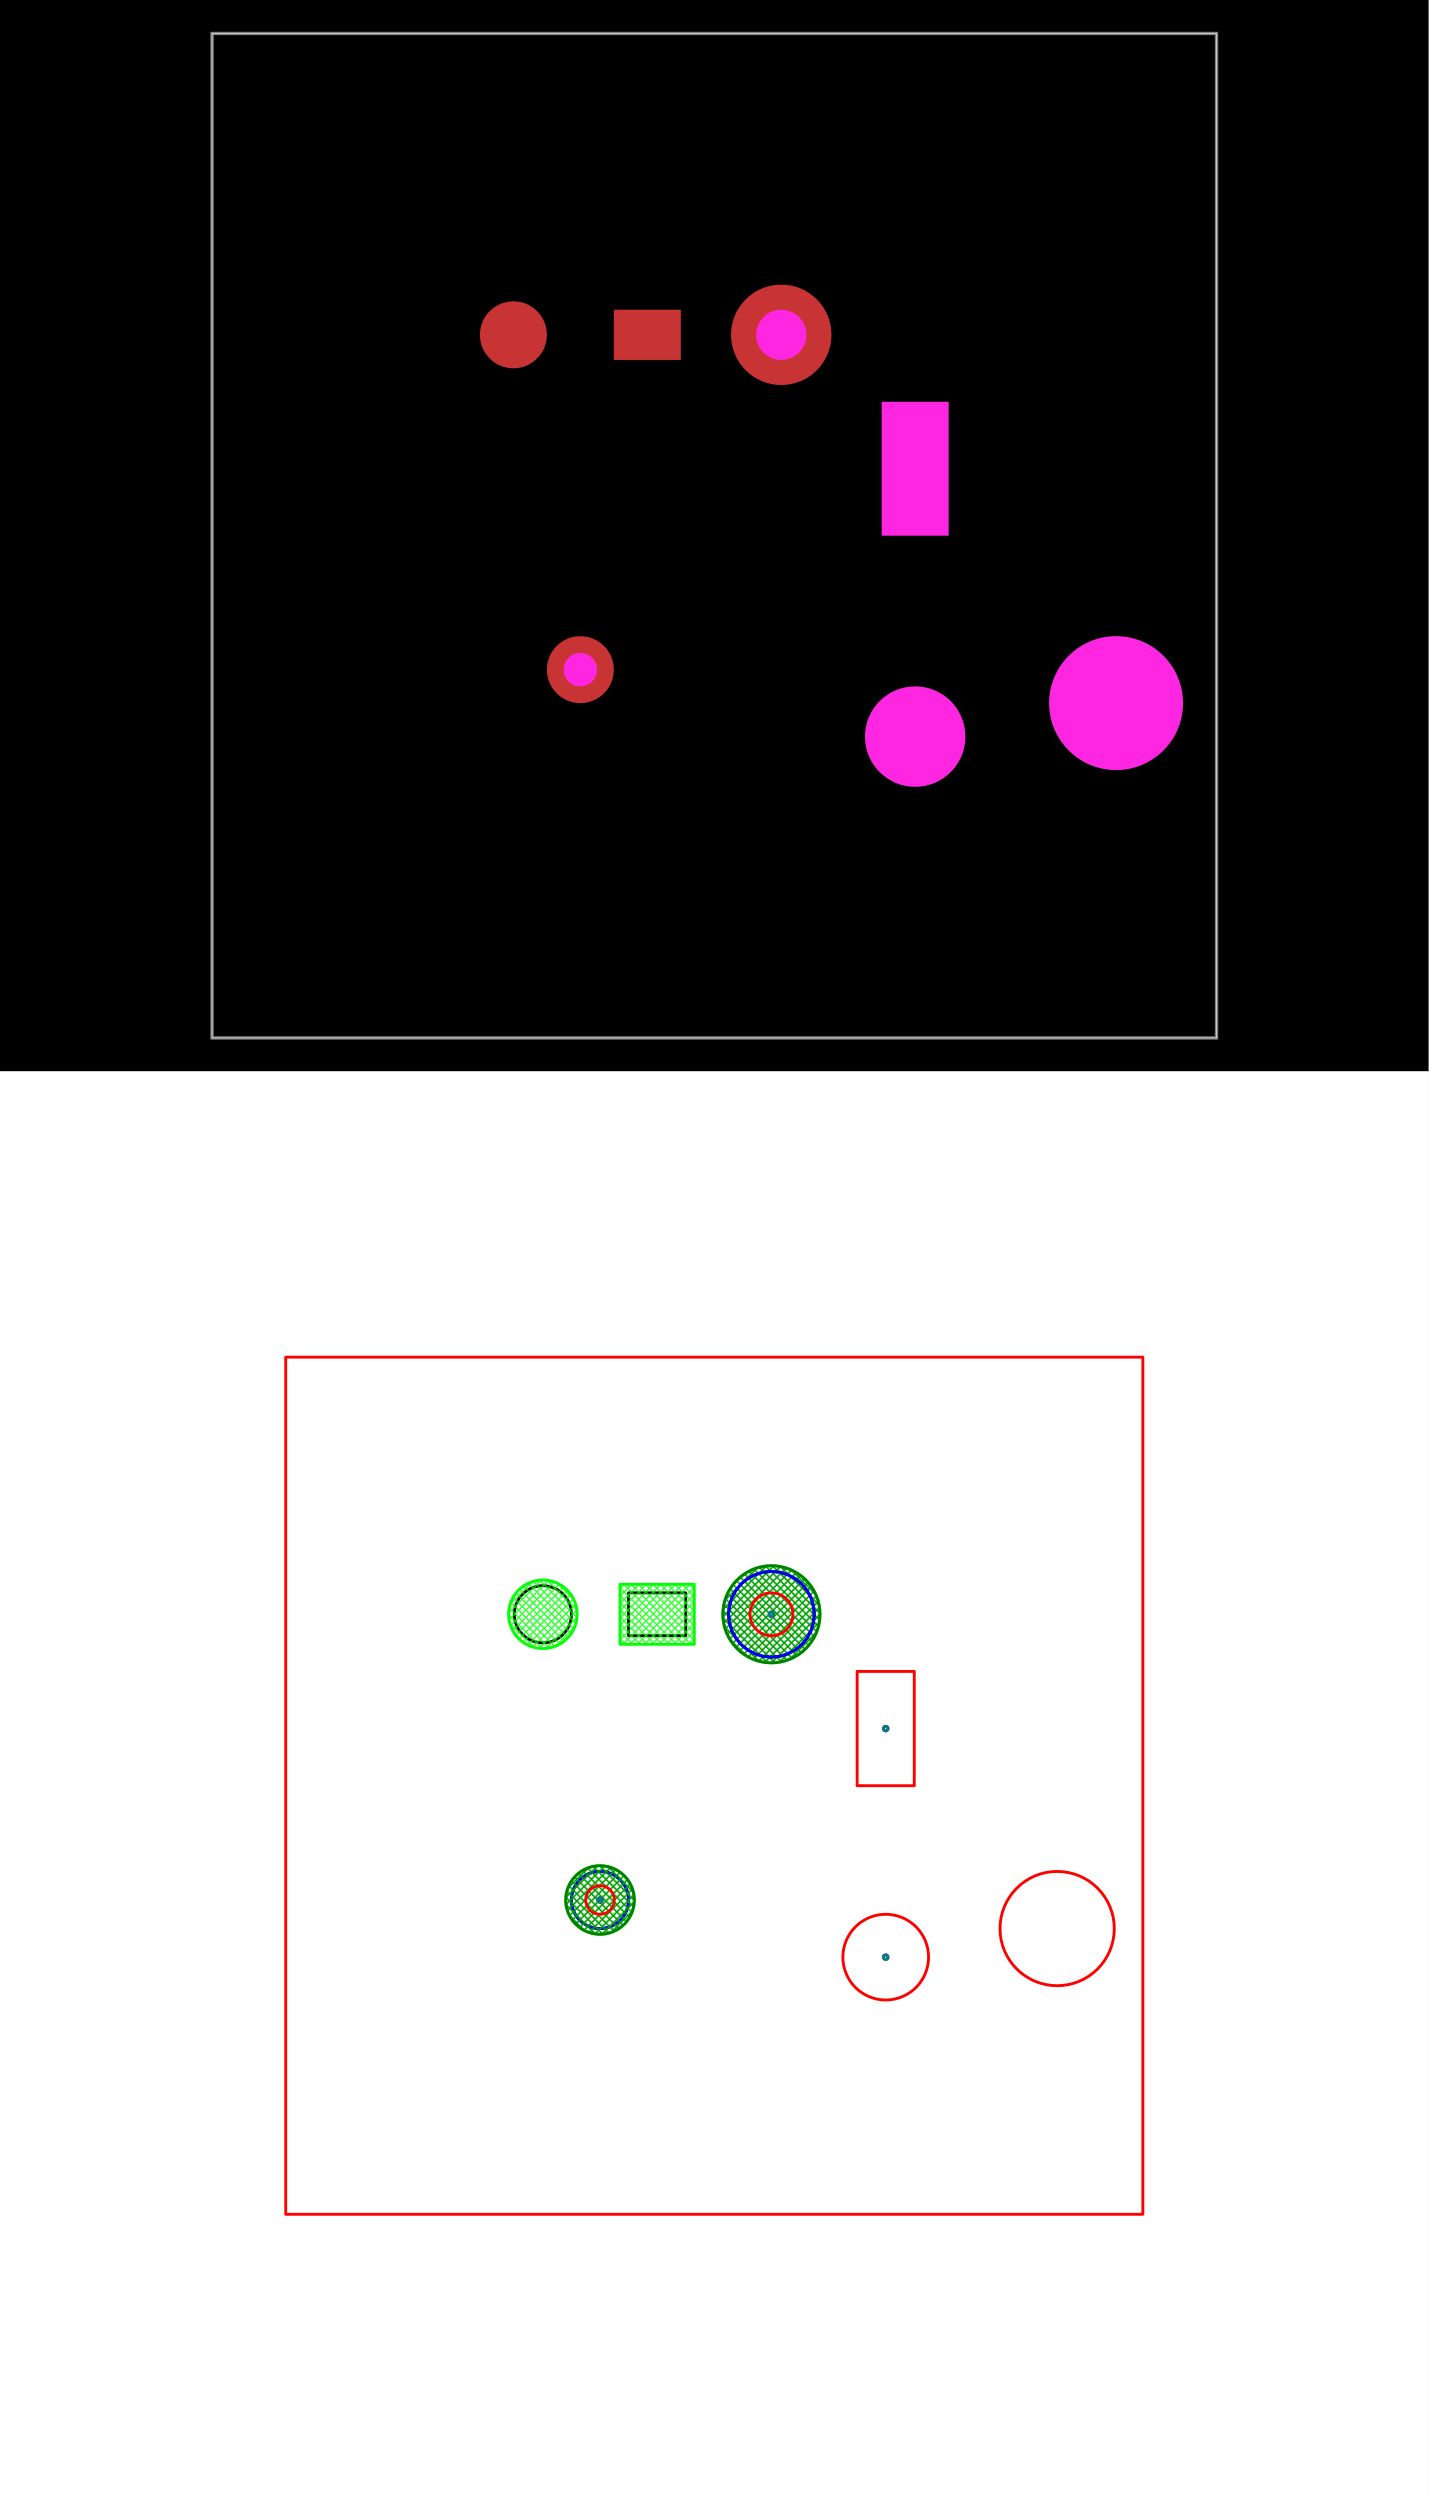
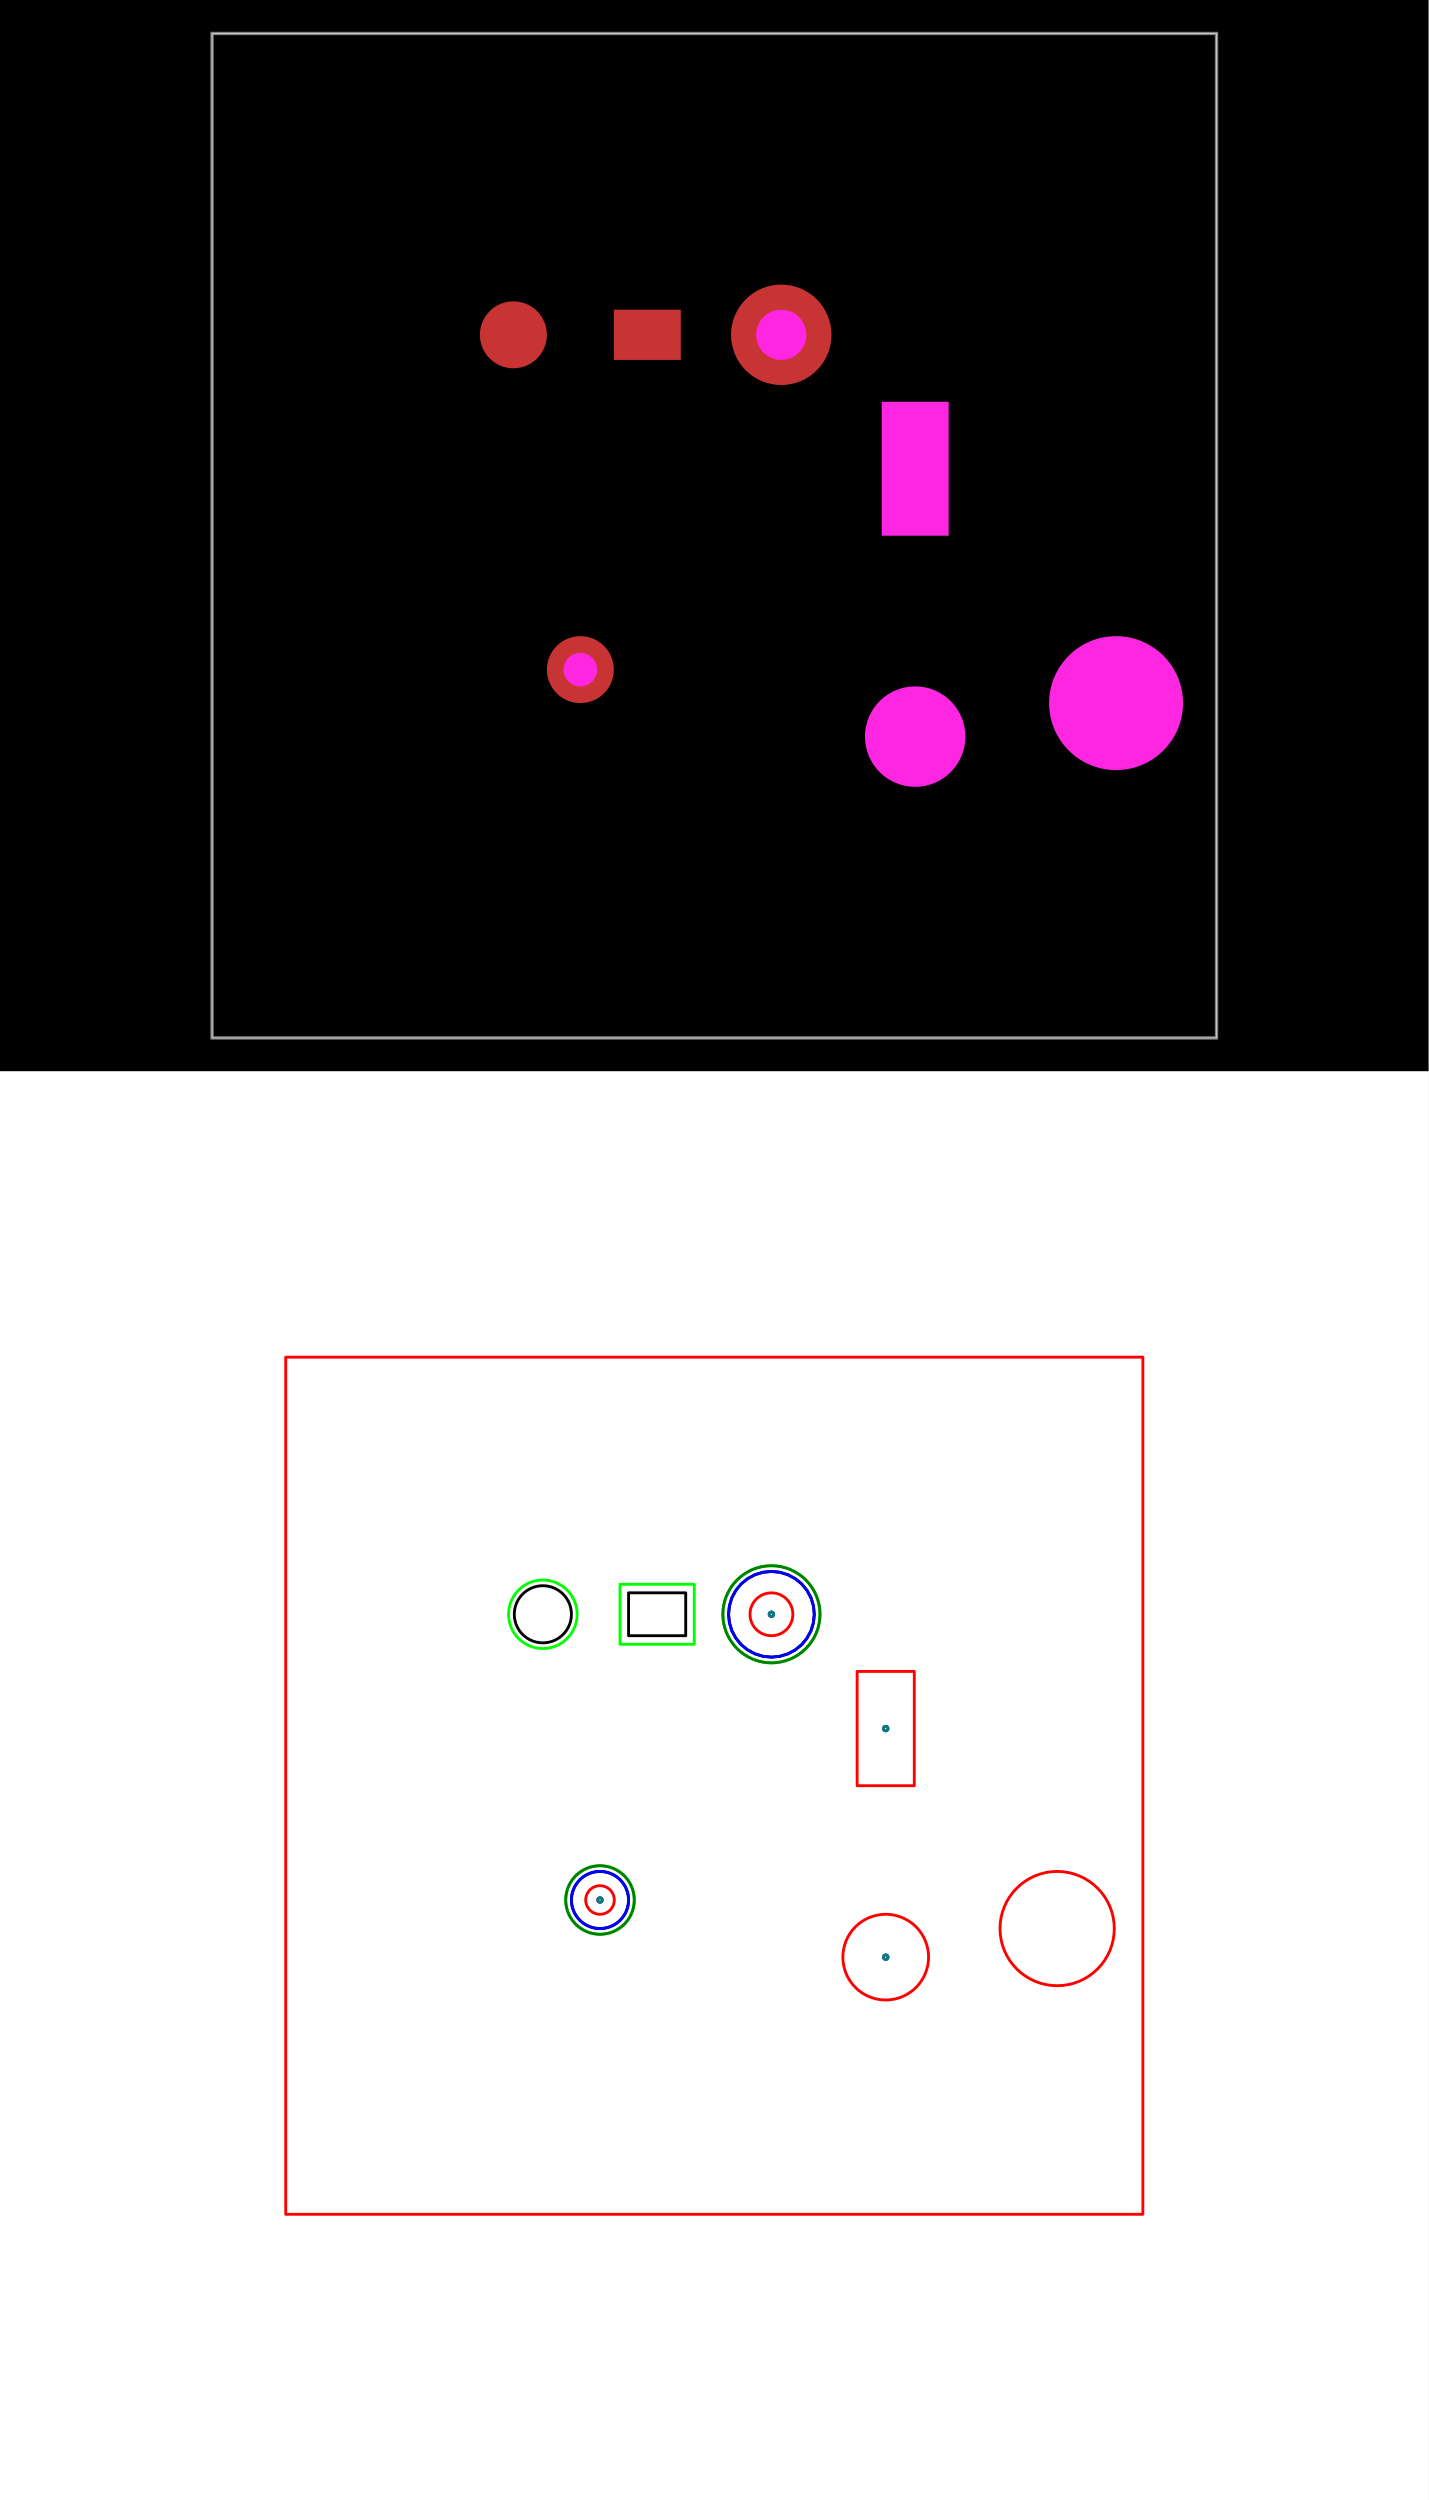
<svg xmlns="http://www.w3.org/2000/svg" width="800" height="1400" viewBox="0 0 800 1400">
  <g transform="translate(0, 0)">
    <style />
    <rect class="boundary" x="0" y="0" fill="#000" width="800" height="600" data-type="pcb_background" data-pcb-layer="global" />
    <rect class="pcb-boundary" fill="none" stroke="#fff" stroke-width="0.3" x="118.75" y="18.75" width="562.5" height="562.5" data-type="pcb_boundary" data-pcb-layer="global" />
    <path class="pcb-board" d="M 118.75 581.25 L 681.25 581.25 L 681.25 18.75 L 118.75 18.75 Z" fill="none" stroke="rgba(255, 255, 255, 0.5)" stroke-width="1.875" data-type="pcb_board" data-pcb-layer="board" />
    <circle class="pcb-pad" fill="rgb(200, 52, 52)" cx="287.5" cy="187.5" r="18.75" data-type="pcb_smtpad" data-pcb-layer="top" />
    <rect class="pcb-pad" fill="rgb(200, 52, 52)" x="343.75" y="173.438" width="37.5" height="28.125" data-type="pcb_smtpad" data-pcb-layer="top" />
    <g data-type="pcb_plated_hole" data-pcb-layer="through">
      <circle class="pcb-hole-outer" fill="rgb(200, 52, 52)" cx="437.5" cy="187.5" r="28.125" data-type="pcb_plated_hole" data-pcb-layer="top" />
      <circle class="pcb-hole-inner" fill="#FF26E2" cx="437.5" cy="187.5" r="14.062" data-type="pcb_plated_hole_drill" data-pcb-layer="drill" />
    </g>
    <g data-type="pcb_via" data-pcb-layer="through">
      <circle class="pcb-hole-outer" fill="rgb(200, 52, 52)" cx="325" cy="375" r="18.75" data-type="pcb_via" data-pcb-layer="top" />
      <circle class="pcb-hole-inner" fill="#FF26E2" cx="325" cy="375" r="9.375" data-type="pcb_via" data-pcb-layer="drill" />
    </g>
    <circle class="pcb-cutout pcb-cutout-circle" cx="625" cy="393.75" r="37.5" fill="#FF26E2" data-type="pcb_cutout" data-pcb-layer="drill" />
    <rect class="pcb-hole" x="493.75" y="225" width="37.5" height="75" fill="#FF26E2" data-type="pcb_hole" data-pcb-layer="drill" />
    <circle class="pcb-hole" cx="512.5" cy="412.5" r="28.125" fill="#FF26E2" data-type="pcb_hole" data-pcb-layer="drill" />
  </g>
  <g transform="translate(0, 600) scale(16, 16) translate(17.9, 25)">
-     <defs>
-       <pattern id="hatch-0.1800-45-true-_2300FF00-0.1000-0.80__stack1" patternUnits="userSpaceOnUse" width="0.18" height="0.18" patternTransform="rotate(45)">
-         <path d="M -0.18 0 L 0.18 0 M 0 -0.18 L 0 0.18" stroke="#00FF00" stroke-width="0.1" stroke-opacity="0.8" />
-       </pattern>
-       <pattern id="hatch-0.1800-45-true-_23008000-0.1000-0.80__stack1" patternUnits="userSpaceOnUse" width="0.18" height="0.18" patternTransform="rotate(45)">
-         <path d="M -0.18 0 L 0.18 0 M 0 -0.18 L 0 0.18" stroke="#008000" stroke-width="0.1" stroke-opacity="0.8" />
-       </pattern>
-     </defs>
    <rect x="-17.9" y="-25" width="50" height="50" fill="white" />
    <g transform="matrix(1 0 0 -1 0 0)">
      <g transform="matrix(1,0,0,1,0,0)">
        <path d="M 2.1 6 L 2.095 6.098 L 2.081 6.195 L 2.057 6.29 L 2.024 6.383 L 1.982 6.471 L 1.931 6.556 L 1.873 6.634 L 1.807 6.707 L 1.734 6.773 L 1.656 6.831 L 1.571 6.882 L 1.483 6.924 L 1.39 6.957 L 1.295 6.981 L 1.198 6.995 L 1.1 7 L 1.002 6.995 L 0.905 6.981 L 0.81 6.957 L 0.717 6.924 L 0.629 6.882 L 0.544 6.831 L 0.466 6.773 L 0.393 6.707 L 0.327 6.634 L 0.269 6.556 L 0.218 6.471 L 0.176 6.383 L 0.143 6.29 L 0.119 6.195 L 0.105 6.098 L 0.1 6 L 0.105 5.902 L 0.119 5.805 L 0.143 5.71 L 0.176 5.617 L 0.218 5.529 L 0.269 5.444 L 0.327 5.366 L 0.393 5.293 L 0.466 5.227 L 0.544 5.169 L 0.629 5.118 L 0.717 5.076 L 0.81 5.043 L 0.905 5.019 L 1.002 5.005 L 1.1 5 L 1.198 5.005 L 1.295 5.019 L 1.39 5.043 L 1.483 5.076 L 1.571 5.118 L 1.656 5.169 L 1.734 5.227 L 1.807 5.293 L 1.873 5.366 L 1.931 5.444 L 1.982 5.529 L 2.024 5.617 L 2.057 5.71 L 2.081 5.805 L 2.095 5.902 L 2.1 6 L 2.1 6 Z" fill="none" stroke="#000000" stroke-width="0.1" stroke-linecap="round" stroke-linejoin="round" />
      </g>
      <g transform="matrix(1,0,0,1,0,0)">
-         <path d="M 2.3 6 L 2.294 6.118 L 2.277 6.234 L 2.248 6.348 L 2.209 6.459 L 2.158 6.566 L 2.098 6.667 L 2.028 6.761 L 1.949 6.849 L 1.861 6.928 L 1.767 6.998 L 1.666 7.058 L 1.559 7.109 L 1.448 7.148 L 1.334 7.177 L 1.218 7.194 L 1.1 7.2 L 0.982 7.194 L 0.866 7.177 L 0.752 7.148 L 0.641 7.109 L 0.534 7.058 L 0.433 6.998 L 0.339 6.928 L 0.251 6.849 L 0.172 6.761 L 0.102 6.667 L 0.042 6.566 L -0.009 6.459 L -0.048 6.348 L -0.077 6.234 L -0.094 6.118 L -0.1 6 L -0.094 5.882 L -0.077 5.766 L -0.048 5.652 L -0.009 5.541 L 0.042 5.434 L 0.102 5.333 L 0.172 5.239 L 0.251 5.151 L 0.339 5.072 L 0.433 5.002 L 0.534 4.942 L 0.641 4.891 L 0.752 4.852 L 0.866 4.823 L 0.982 4.806 L 1.1 4.8 L 1.218 4.806 L 1.334 4.823 L 1.448 4.852 L 1.559 4.891 L 1.666 4.942 L 1.767 5.002 L 1.861 5.072 L 1.949 5.151 L 2.028 5.239 L 2.098 5.333 L 2.158 5.434 L 2.209 5.541 L 2.248 5.652 L 2.277 5.766 L 2.294 5.882 L 2.3 6 L 2.3 6 Z" fill="url(#hatch-0.1800-45-true-_2300FF00-0.1000-0.80__stack1)" fill-rule="nonzero" stroke="none" />
        <path d="M 2.3 6 L 2.294 6.118 L 2.277 6.234 L 2.248 6.348 L 2.209 6.459 L 2.158 6.566 L 2.098 6.667 L 2.028 6.761 L 1.949 6.849 L 1.861 6.928 L 1.767 6.998 L 1.666 7.058 L 1.559 7.109 L 1.448 7.148 L 1.334 7.177 L 1.218 7.194 L 1.1 7.2 L 0.982 7.194 L 0.866 7.177 L 0.752 7.148 L 0.641 7.109 L 0.534 7.058 L 0.433 6.998 L 0.339 6.928 L 0.251 6.849 L 0.172 6.761 L 0.102 6.667 L 0.042 6.566 L -0.009 6.459 L -0.048 6.348 L -0.077 6.234 L -0.094 6.118 L -0.1 6 L -0.094 5.882 L -0.077 5.766 L -0.048 5.652 L -0.009 5.541 L 0.042 5.434 L 0.102 5.333 L 0.172 5.239 L 0.251 5.151 L 0.339 5.072 L 0.433 5.002 L 0.534 4.942 L 0.641 4.891 L 0.752 4.852 L 0.866 4.823 L 0.982 4.806 L 1.1 4.8 L 1.218 4.806 L 1.334 4.823 L 1.448 4.852 L 1.559 4.891 L 1.666 4.942 L 1.767 5.002 L 1.861 5.072 L 1.949 5.151 L 2.028 5.239 L 2.098 5.333 L 2.158 5.434 L 2.209 5.541 L 2.248 5.652 L 2.277 5.766 L 2.294 5.882 L 2.3 6 L 2.3 6 Z" fill="none" stroke="#00FF00" stroke-width="0.1" stroke-linecap="round" stroke-linejoin="round" />
      </g>
      <g transform="matrix(1,0,0,1,0,0)">
        <path d="M 4.1 5.25 L 6.1 5.25 L 6.1 6.75 L 4.1 6.75 L 4.1 5.25 L 4.1 5.25 Z" fill="none" stroke="#000000" stroke-width="0.1" stroke-linecap="round" stroke-linejoin="round" />
      </g>
      <g transform="matrix(1,0,0,1,0,0)">
-         <path d="M 3.8 4.95 L 6.4 4.95 L 6.4 7.05 L 3.8 7.05 L 3.8 4.95 L 3.8 4.95 Z" fill="url(#hatch-0.1800-45-true-_2300FF00-0.1000-0.80__stack1)" fill-rule="nonzero" stroke="none" />
        <path d="M 3.8 4.95 L 6.4 4.95 L 6.4 7.05 L 3.8 7.05 L 3.8 4.95 L 3.8 4.95 Z" fill="none" stroke="#00FF00" stroke-width="0.1" stroke-linecap="round" stroke-linejoin="round" />
      </g>
      <g transform="matrix(1,0,0,1,0,0)">
-         <path d="M 10.8 6 L 10.792 6.167 L 10.767 6.332 L 10.727 6.493 L 10.671 6.651 L 10.599 6.801 L 10.513 6.944 L 10.414 7.078 L 10.302 7.202 L 10.178 7.314 L 10.044 7.413 L 9.901 7.499 L 9.751 7.571 L 9.593 7.627 L 9.432 7.667 L 9.267 7.692 L 9.1 7.7 L 8.933 7.692 L 8.768 7.667 L 8.607 7.627 L 8.449 7.571 L 8.299 7.499 L 8.156 7.413 L 8.022 7.314 L 7.898 7.202 L 7.786 7.078 L 7.687 6.944 L 7.601 6.801 L 7.529 6.651 L 7.473 6.493 L 7.433 6.332 L 7.408 6.167 L 7.4 6 L 7.408 5.833 L 7.433 5.668 L 7.473 5.507 L 7.529 5.349 L 7.601 5.199 L 7.687 5.056 L 7.786 4.922 L 7.898 4.798 L 8.022 4.686 L 8.156 4.587 L 8.299 4.501 L 8.449 4.429 L 8.607 4.373 L 8.768 4.333 L 8.933 4.308 L 9.1 4.3 L 9.267 4.308 L 9.432 4.333 L 9.593 4.373 L 9.751 4.429 L 9.901 4.501 L 10.044 4.587 L 10.178 4.686 L 10.302 4.798 L 10.414 4.922 L 10.513 5.056 L 10.599 5.199 L 10.671 5.349 L 10.727 5.507 L 10.767 5.668 L 10.792 5.833 L 10.8 6 L 10.8 6 Z" fill="url(#hatch-0.1800-45-true-_2300FF00-0.1000-0.80__stack1)" fill-rule="nonzero" stroke="none" />
        <path d="M 10.8 6 L 10.792 6.167 L 10.767 6.332 L 10.727 6.493 L 10.671 6.651 L 10.599 6.801 L 10.513 6.944 L 10.414 7.078 L 10.302 7.202 L 10.178 7.314 L 10.044 7.413 L 9.901 7.499 L 9.751 7.571 L 9.593 7.627 L 9.432 7.667 L 9.267 7.692 L 9.1 7.7 L 8.933 7.692 L 8.768 7.667 L 8.607 7.627 L 8.449 7.571 L 8.299 7.499 L 8.156 7.413 L 8.022 7.314 L 7.898 7.202 L 7.786 7.078 L 7.687 6.944 L 7.601 6.801 L 7.529 6.651 L 7.473 6.493 L 7.433 6.332 L 7.408 6.167 L 7.4 6 L 7.408 5.833 L 7.433 5.668 L 7.473 5.507 L 7.529 5.349 L 7.601 5.199 L 7.687 5.056 L 7.786 4.922 L 7.898 4.798 L 8.022 4.686 L 8.156 4.587 L 8.299 4.501 L 8.449 4.429 L 8.607 4.373 L 8.768 4.333 L 8.933 4.308 L 9.1 4.3 L 9.267 4.308 L 9.432 4.333 L 9.593 4.373 L 9.751 4.429 L 9.901 4.501 L 10.044 4.587 L 10.178 4.686 L 10.302 4.798 L 10.414 4.922 L 10.513 5.056 L 10.599 5.199 L 10.671 5.349 L 10.727 5.507 L 10.767 5.668 L 10.792 5.833 L 10.8 6 L 10.8 6 Z" fill="none" stroke="#00FF00" stroke-width="0.1" stroke-linecap="round" stroke-linejoin="round" />
      </g>
      <g transform="matrix(1,0,0,1,0,0)">
-         <path d="M 10.8 6 L 10.792 6.167 L 10.767 6.332 L 10.727 6.493 L 10.671 6.651 L 10.599 6.801 L 10.513 6.944 L 10.414 7.078 L 10.302 7.202 L 10.178 7.314 L 10.044 7.413 L 9.901 7.499 L 9.751 7.571 L 9.593 7.627 L 9.432 7.667 L 9.267 7.692 L 9.1 7.7 L 8.933 7.692 L 8.768 7.667 L 8.607 7.627 L 8.449 7.571 L 8.299 7.499 L 8.156 7.413 L 8.022 7.314 L 7.898 7.202 L 7.786 7.078 L 7.687 6.944 L 7.601 6.801 L 7.529 6.651 L 7.473 6.493 L 7.433 6.332 L 7.408 6.167 L 7.4 6 L 7.408 5.833 L 7.433 5.668 L 7.473 5.507 L 7.529 5.349 L 7.601 5.199 L 7.687 5.056 L 7.786 4.922 L 7.898 4.798 L 8.022 4.686 L 8.156 4.587 L 8.299 4.501 L 8.449 4.429 L 8.607 4.373 L 8.768 4.333 L 8.933 4.308 L 9.1 4.3 L 9.267 4.308 L 9.432 4.333 L 9.593 4.373 L 9.751 4.429 L 9.901 4.501 L 10.044 4.587 L 10.178 4.686 L 10.302 4.798 L 10.414 4.922 L 10.513 5.056 L 10.599 5.199 L 10.671 5.349 L 10.727 5.507 L 10.767 5.668 L 10.792 5.833 L 10.8 6 L 10.8 6 Z" fill="url(#hatch-0.1800-45-true-_23008000-0.1000-0.80__stack1)" fill-rule="nonzero" stroke="none" />
        <path d="M 10.8 6 L 10.792 6.167 L 10.767 6.332 L 10.727 6.493 L 10.671 6.651 L 10.599 6.801 L 10.513 6.944 L 10.414 7.078 L 10.302 7.202 L 10.178 7.314 L 10.044 7.413 L 9.901 7.499 L 9.751 7.571 L 9.593 7.627 L 9.432 7.667 L 9.267 7.692 L 9.1 7.7 L 8.933 7.692 L 8.768 7.667 L 8.607 7.627 L 8.449 7.571 L 8.299 7.499 L 8.156 7.413 L 8.022 7.314 L 7.898 7.202 L 7.786 7.078 L 7.687 6.944 L 7.601 6.801 L 7.529 6.651 L 7.473 6.493 L 7.433 6.332 L 7.408 6.167 L 7.4 6 L 7.408 5.833 L 7.433 5.668 L 7.473 5.507 L 7.529 5.349 L 7.601 5.199 L 7.687 5.056 L 7.786 4.922 L 7.898 4.798 L 8.022 4.686 L 8.156 4.587 L 8.299 4.501 L 8.449 4.429 L 8.607 4.373 L 8.768 4.333 L 8.933 4.308 L 9.1 4.3 L 9.267 4.308 L 9.432 4.333 L 9.593 4.373 L 9.751 4.429 L 9.901 4.501 L 10.044 4.587 L 10.178 4.686 L 10.302 4.798 L 10.414 4.922 L 10.513 5.056 L 10.599 5.199 L 10.671 5.349 L 10.727 5.507 L 10.767 5.668 L 10.792 5.833 L 10.8 6 L 10.8 6 Z" fill="none" stroke="#008000" stroke-width="0.1" stroke-linecap="round" stroke-linejoin="round" />
      </g>
      <g transform="matrix(1,0,0,1,0,0)">
        <path d="M 9.85 6 L 9.846 6.074 L 9.836 6.146 L 9.818 6.218 L 9.793 6.287 L 9.761 6.354 L 9.724 6.417 L 9.68 6.476 L 9.63 6.53 L 9.576 6.58 L 9.517 6.624 L 9.454 6.661 L 9.387 6.693 L 9.318 6.718 L 9.246 6.736 L 9.174 6.746 L 9.1 6.75 L 9.026 6.746 L 8.954 6.736 L 8.882 6.718 L 8.813 6.693 L 8.746 6.661 L 8.683 6.624 L 8.624 6.58 L 8.57 6.53 L 8.52 6.476 L 8.476 6.417 L 8.439 6.354 L 8.407 6.287 L 8.382 6.218 L 8.364 6.146 L 8.354 6.074 L 8.35 6 L 8.354 5.926 L 8.364 5.854 L 8.382 5.782 L 8.407 5.713 L 8.439 5.646 L 8.476 5.583 L 8.52 5.524 L 8.57 5.47 L 8.624 5.42 L 8.683 5.376 L 8.746 5.339 L 8.813 5.307 L 8.882 5.282 L 8.954 5.264 L 9.026 5.254 L 9.1 5.25 L 9.174 5.254 L 9.246 5.264 L 9.318 5.282 L 9.387 5.307 L 9.454 5.339 L 9.517 5.376 L 9.576 5.42 L 9.63 5.47 L 9.68 5.524 L 9.724 5.583 L 9.761 5.646 L 9.793 5.713 L 9.818 5.782 L 9.836 5.854 L 9.846 5.926 L 9.85 6 L 9.85 6 Z" fill="none" stroke="#FF0000" stroke-width="0.1" stroke-linecap="round" stroke-linejoin="round" />
      </g>
      <g transform="matrix(1,0,0,1,0,0)">
        <path d="M -7.9 -15 L 22.1 -15 L 22.1 15 L -7.9 15 L -7.9 -15 L -7.9 -15 Z" fill="none" stroke="#FF0000" stroke-width="0.1" stroke-linecap="round" stroke-linejoin="round" />
      </g>
      <g transform="matrix(1,0,0,1,0,0)">
        <path d="M 4.1 -4 L 4.095 -3.902 L 4.081 -3.805 L 4.057 -3.71 L 4.024 -3.617 L 3.982 -3.529 L 3.931 -3.444 L 3.873 -3.366 L 3.807 -3.293 L 3.734 -3.227 L 3.656 -3.169 L 3.571 -3.118 L 3.483 -3.076 L 3.39 -3.043 L 3.295 -3.019 L 3.198 -3.005 L 3.1 -3 L 3.002 -3.005 L 2.905 -3.019 L 2.81 -3.043 L 2.717 -3.076 L 2.629 -3.118 L 2.544 -3.169 L 2.466 -3.227 L 2.393 -3.293 L 2.327 -3.366 L 2.269 -3.444 L 2.218 -3.529 L 2.176 -3.617 L 2.143 -3.71 L 2.119 -3.805 L 2.105 -3.902 L 2.1 -4 L 2.105 -4.098 L 2.119 -4.195 L 2.143 -4.29 L 2.176 -4.383 L 2.218 -4.471 L 2.269 -4.556 L 2.327 -4.634 L 2.393 -4.707 L 2.466 -4.773 L 2.544 -4.831 L 2.629 -4.882 L 2.717 -4.924 L 2.81 -4.957 L 2.905 -4.981 L 3.002 -4.995 L 3.1 -5 L 3.198 -4.995 L 3.295 -4.981 L 3.39 -4.957 L 3.483 -4.924 L 3.571 -4.882 L 3.656 -4.831 L 3.734 -4.773 L 3.807 -4.707 L 3.873 -4.634 L 3.931 -4.556 L 3.982 -4.471 L 4.024 -4.383 L 4.057 -4.29 L 4.081 -4.195 L 4.095 -4.098 L 4.1 -4 L 4.1 -4 Z" fill="none" stroke="#000000" stroke-width="0.1" stroke-linecap="round" stroke-linejoin="round" />
      </g>
      <g transform="matrix(1,0,0,1,0,0)">
        <path d="M 4.1 -4 L 4.095 -3.902 L 4.081 -3.805 L 4.057 -3.71 L 4.024 -3.617 L 3.982 -3.529 L 3.931 -3.444 L 3.873 -3.366 L 3.807 -3.293 L 3.734 -3.227 L 3.656 -3.169 L 3.571 -3.118 L 3.483 -3.076 L 3.39 -3.043 L 3.295 -3.019 L 3.198 -3.005 L 3.1 -3 L 3.002 -3.005 L 2.905 -3.019 L 2.81 -3.043 L 2.717 -3.076 L 2.629 -3.118 L 2.544 -3.169 L 2.466 -3.227 L 2.393 -3.293 L 2.327 -3.366 L 2.269 -3.444 L 2.218 -3.529 L 2.176 -3.617 L 2.143 -3.71 L 2.119 -3.805 L 2.105 -3.902 L 2.1 -4 L 2.105 -4.098 L 2.119 -4.195 L 2.143 -4.29 L 2.176 -4.383 L 2.218 -4.471 L 2.269 -4.556 L 2.327 -4.634 L 2.393 -4.707 L 2.466 -4.773 L 2.544 -4.831 L 2.629 -4.882 L 2.717 -4.924 L 2.81 -4.957 L 2.905 -4.981 L 3.002 -4.995 L 3.1 -5 L 3.198 -4.995 L 3.295 -4.981 L 3.39 -4.957 L 3.483 -4.924 L 3.571 -4.882 L 3.656 -4.831 L 3.734 -4.773 L 3.807 -4.707 L 3.873 -4.634 L 3.931 -4.556 L 3.982 -4.471 L 4.024 -4.383 L 4.057 -4.29 L 4.081 -4.195 L 4.095 -4.098 L 4.1 -4 L 4.1 -4 Z" fill="none" stroke="#0000FF" stroke-width="0.1" stroke-linecap="round" stroke-linejoin="round" />
      </g>
      <g transform="matrix(1,0,0,1,0,0)">
-         <path d="M 4.3 -4 L 4.294 -3.882 L 4.277 -3.766 L 4.248 -3.652 L 4.209 -3.541 L 4.158 -3.434 L 4.098 -3.333 L 4.028 -3.239 L 3.949 -3.151 L 3.861 -3.072 L 3.767 -3.002 L 3.666 -2.942 L 3.559 -2.891 L 3.448 -2.852 L 3.334 -2.823 L 3.218 -2.806 L 3.1 -2.8 L 2.982 -2.806 L 2.866 -2.823 L 2.752 -2.852 L 2.641 -2.891 L 2.534 -2.942 L 2.433 -3.002 L 2.339 -3.072 L 2.251 -3.151 L 2.172 -3.239 L 2.102 -3.333 L 2.042 -3.434 L 1.991 -3.541 L 1.952 -3.652 L 1.923 -3.766 L 1.906 -3.882 L 1.9 -4 L 1.906 -4.118 L 1.923 -4.234 L 1.952 -4.348 L 1.991 -4.459 L 2.042 -4.566 L 2.102 -4.667 L 2.172 -4.761 L 2.251 -4.849 L 2.339 -4.928 L 2.433 -4.998 L 2.534 -5.058 L 2.641 -5.109 L 2.752 -5.148 L 2.866 -5.177 L 2.982 -5.194 L 3.1 -5.2 L 3.218 -5.194 L 3.334 -5.177 L 3.448 -5.148 L 3.559 -5.109 L 3.666 -5.058 L 3.767 -4.998 L 3.861 -4.928 L 3.949 -4.849 L 4.028 -4.761 L 4.098 -4.667 L 4.158 -4.566 L 4.209 -4.459 L 4.248 -4.348 L 4.277 -4.234 L 4.294 -4.118 L 4.3 -4 L 4.3 -4 Z" fill="url(#hatch-0.1800-45-true-_2300FF00-0.1000-0.80__stack1)" fill-rule="nonzero" stroke="none" />
        <path d="M 4.3 -4 L 4.294 -3.882 L 4.277 -3.766 L 4.248 -3.652 L 4.209 -3.541 L 4.158 -3.434 L 4.098 -3.333 L 4.028 -3.239 L 3.949 -3.151 L 3.861 -3.072 L 3.767 -3.002 L 3.666 -2.942 L 3.559 -2.891 L 3.448 -2.852 L 3.334 -2.823 L 3.218 -2.806 L 3.1 -2.8 L 2.982 -2.806 L 2.866 -2.823 L 2.752 -2.852 L 2.641 -2.891 L 2.534 -2.942 L 2.433 -3.002 L 2.339 -3.072 L 2.251 -3.151 L 2.172 -3.239 L 2.102 -3.333 L 2.042 -3.434 L 1.991 -3.541 L 1.952 -3.652 L 1.923 -3.766 L 1.906 -3.882 L 1.9 -4 L 1.906 -4.118 L 1.923 -4.234 L 1.952 -4.348 L 1.991 -4.459 L 2.042 -4.566 L 2.102 -4.667 L 2.172 -4.761 L 2.251 -4.849 L 2.339 -4.928 L 2.433 -4.998 L 2.534 -5.058 L 2.641 -5.109 L 2.752 -5.148 L 2.866 -5.177 L 2.982 -5.194 L 3.1 -5.2 L 3.218 -5.194 L 3.334 -5.177 L 3.448 -5.148 L 3.559 -5.109 L 3.666 -5.058 L 3.767 -4.998 L 3.861 -4.928 L 3.949 -4.849 L 4.028 -4.761 L 4.098 -4.667 L 4.158 -4.566 L 4.209 -4.459 L 4.248 -4.348 L 4.277 -4.234 L 4.294 -4.118 L 4.3 -4 L 4.3 -4 Z" fill="none" stroke="#00FF00" stroke-width="0.1" stroke-linecap="round" stroke-linejoin="round" />
      </g>
      <g transform="matrix(1,0,0,1,0,0)">
-         <path d="M 4.3 -4 L 4.294 -3.882 L 4.277 -3.766 L 4.248 -3.652 L 4.209 -3.541 L 4.158 -3.434 L 4.098 -3.333 L 4.028 -3.239 L 3.949 -3.151 L 3.861 -3.072 L 3.767 -3.002 L 3.666 -2.942 L 3.559 -2.891 L 3.448 -2.852 L 3.334 -2.823 L 3.218 -2.806 L 3.1 -2.8 L 2.982 -2.806 L 2.866 -2.823 L 2.752 -2.852 L 2.641 -2.891 L 2.534 -2.942 L 2.433 -3.002 L 2.339 -3.072 L 2.251 -3.151 L 2.172 -3.239 L 2.102 -3.333 L 2.042 -3.434 L 1.991 -3.541 L 1.952 -3.652 L 1.923 -3.766 L 1.906 -3.882 L 1.9 -4 L 1.906 -4.118 L 1.923 -4.234 L 1.952 -4.348 L 1.991 -4.459 L 2.042 -4.566 L 2.102 -4.667 L 2.172 -4.761 L 2.251 -4.849 L 2.339 -4.928 L 2.433 -4.998 L 2.534 -5.058 L 2.641 -5.109 L 2.752 -5.148 L 2.866 -5.177 L 2.982 -5.194 L 3.1 -5.2 L 3.218 -5.194 L 3.334 -5.177 L 3.448 -5.148 L 3.559 -5.109 L 3.666 -5.058 L 3.767 -4.998 L 3.861 -4.928 L 3.949 -4.849 L 4.028 -4.761 L 4.098 -4.667 L 4.158 -4.566 L 4.209 -4.459 L 4.248 -4.348 L 4.277 -4.234 L 4.294 -4.118 L 4.3 -4 L 4.3 -4 Z" fill="url(#hatch-0.1800-45-true-_23008000-0.1000-0.80__stack1)" fill-rule="nonzero" stroke="none" />
        <path d="M 4.3 -4 L 4.294 -3.882 L 4.277 -3.766 L 4.248 -3.652 L 4.209 -3.541 L 4.158 -3.434 L 4.098 -3.333 L 4.028 -3.239 L 3.949 -3.151 L 3.861 -3.072 L 3.767 -3.002 L 3.666 -2.942 L 3.559 -2.891 L 3.448 -2.852 L 3.334 -2.823 L 3.218 -2.806 L 3.1 -2.8 L 2.982 -2.806 L 2.866 -2.823 L 2.752 -2.852 L 2.641 -2.891 L 2.534 -2.942 L 2.433 -3.002 L 2.339 -3.072 L 2.251 -3.151 L 2.172 -3.239 L 2.102 -3.333 L 2.042 -3.434 L 1.991 -3.541 L 1.952 -3.652 L 1.923 -3.766 L 1.906 -3.882 L 1.9 -4 L 1.906 -4.118 L 1.923 -4.234 L 1.952 -4.348 L 1.991 -4.459 L 2.042 -4.566 L 2.102 -4.667 L 2.172 -4.761 L 2.251 -4.849 L 2.339 -4.928 L 2.433 -4.998 L 2.534 -5.058 L 2.641 -5.109 L 2.752 -5.148 L 2.866 -5.177 L 2.982 -5.194 L 3.1 -5.2 L 3.218 -5.194 L 3.334 -5.177 L 3.448 -5.148 L 3.559 -5.109 L 3.666 -5.058 L 3.767 -4.998 L 3.861 -4.928 L 3.949 -4.849 L 4.028 -4.761 L 4.098 -4.667 L 4.158 -4.566 L 4.209 -4.459 L 4.248 -4.348 L 4.277 -4.234 L 4.294 -4.118 L 4.3 -4 L 4.3 -4 Z" fill="none" stroke="#008000" stroke-width="0.1" stroke-linecap="round" stroke-linejoin="round" />
      </g>
      <g transform="matrix(1,0,0,1,0,0)">
        <path d="M 3.6 -4 L 3.598 -3.951 L 3.59 -3.902 L 3.578 -3.855 L 3.562 -3.809 L 3.541 -3.764 L 3.516 -3.722 L 3.487 -3.683 L 3.454 -3.646 L 3.417 -3.613 L 3.378 -3.584 L 3.336 -3.559 L 3.291 -3.538 L 3.245 -3.522 L 3.198 -3.51 L 3.149 -3.502 L 3.1 -3.5 L 3.051 -3.502 L 3.002 -3.51 L 2.955 -3.522 L 2.909 -3.538 L 2.864 -3.559 L 2.822 -3.584 L 2.783 -3.613 L 2.746 -3.646 L 2.713 -3.683 L 2.684 -3.722 L 2.659 -3.764 L 2.638 -3.809 L 2.622 -3.855 L 2.61 -3.902 L 2.602 -3.951 L 2.6 -4 L 2.602 -4.049 L 2.61 -4.098 L 2.622 -4.145 L 2.638 -4.191 L 2.659 -4.236 L 2.684 -4.278 L 2.713 -4.317 L 2.746 -4.354 L 2.783 -4.387 L 2.822 -4.416 L 2.864 -4.441 L 2.909 -4.462 L 2.955 -4.478 L 3.002 -4.49 L 3.051 -4.498 L 3.1 -4.5 L 3.149 -4.498 L 3.198 -4.49 L 3.245 -4.478 L 3.291 -4.462 L 3.336 -4.441 L 3.378 -4.416 L 3.417 -4.387 L 3.454 -4.354 L 3.487 -4.317 L 3.516 -4.278 L 3.541 -4.236 L 3.562 -4.191 L 3.578 -4.145 L 3.59 -4.098 L 3.598 -4.049 L 3.6 -4 L 3.6 -4 Z" fill="none" stroke="#FF0000" stroke-width="0.1" stroke-linecap="round" stroke-linejoin="round" />
      </g>
      <g transform="matrix(1,0,0,1,0,0)">
        <path d="M 12.1 0 L 14.1 0 L 14.1 0 L 14.1 0 L 14.1 4 L 14.1 4 L 14.1 4 L 12.1 4 L 12.1 4 L 12.1 4 L 12.1 0 L 12.1 0 L 12.1 0 L 12.1 0 Z" fill="none" stroke="#FF0000" stroke-width="0.1" stroke-linecap="round" stroke-linejoin="round" />
      </g>
      <g transform="matrix(1,0,0,1,0,0)">
        <path d="M 14.6 -6 L 14.593 -5.853 L 14.571 -5.707 L 14.535 -5.565 L 14.486 -5.426 L 14.423 -5.293 L 14.347 -5.167 L 14.26 -5.048 L 14.161 -4.939 L 14.052 -4.84 L 13.933 -4.753 L 13.807 -4.677 L 13.674 -4.614 L 13.535 -4.565 L 13.393 -4.529 L 13.247 -4.507 L 13.1 -4.5 L 12.953 -4.507 L 12.807 -4.529 L 12.665 -4.565 L 12.526 -4.614 L 12.393 -4.677 L 12.267 -4.753 L 12.148 -4.84 L 12.039 -4.939 L 11.94 -5.048 L 11.853 -5.167 L 11.777 -5.293 L 11.714 -5.426 L 11.665 -5.565 L 11.629 -5.707 L 11.607 -5.853 L 11.6 -6 L 11.607 -6.147 L 11.629 -6.293 L 11.665 -6.435 L 11.714 -6.574 L 11.777 -6.707 L 11.853 -6.833 L 11.94 -6.952 L 12.039 -7.061 L 12.148 -7.16 L 12.267 -7.247 L 12.393 -7.323 L 12.526 -7.386 L 12.665 -7.435 L 12.807 -7.471 L 12.953 -7.493 L 13.1 -7.5 L 13.247 -7.493 L 13.393 -7.471 L 13.535 -7.435 L 13.674 -7.386 L 13.807 -7.323 L 13.933 -7.247 L 14.052 -7.16 L 14.161 -7.061 L 14.26 -6.952 L 14.347 -6.833 L 14.423 -6.707 L 14.486 -6.574 L 14.535 -6.435 L 14.571 -6.293 L 14.593 -6.147 L 14.6 -6 L 14.6 -6 Z" fill="none" stroke="#FF0000" stroke-width="0.1" stroke-linecap="round" stroke-linejoin="round" />
      </g>
      <g transform="matrix(1,0,0,1,0,0)">
        <path d="M 21.1 -5 L 21.09 -4.804 L 21.062 -4.61 L 21.014 -4.419 L 20.948 -4.235 L 20.864 -4.057 L 20.763 -3.889 L 20.646 -3.731 L 20.514 -3.586 L 20.369 -3.454 L 20.211 -3.337 L 20.043 -3.236 L 19.865 -3.152 L 19.681 -3.086 L 19.49 -3.038 L 19.296 -3.01 L 19.1 -3 L 18.904 -3.01 L 18.71 -3.038 L 18.519 -3.086 L 18.335 -3.152 L 18.157 -3.236 L 17.989 -3.337 L 17.831 -3.454 L 17.686 -3.586 L 17.554 -3.731 L 17.437 -3.889 L 17.336 -4.057 L 17.252 -4.235 L 17.186 -4.419 L 17.138 -4.61 L 17.11 -4.804 L 17.1 -5 L 17.11 -5.196 L 17.138 -5.39 L 17.186 -5.581 L 17.252 -5.765 L 17.336 -5.943 L 17.437 -6.111 L 17.554 -6.269 L 17.686 -6.414 L 17.831 -6.546 L 17.989 -6.663 L 18.157 -6.764 L 18.335 -6.848 L 18.519 -6.914 L 18.71 -6.962 L 18.904 -6.99 L 19.1 -7 L 19.296 -6.99 L 19.49 -6.962 L 19.681 -6.914 L 19.865 -6.848 L 20.043 -6.764 L 20.211 -6.663 L 20.369 -6.546 L 20.514 -6.414 L 20.646 -6.269 L 20.763 -6.111 L 20.864 -5.943 L 20.948 -5.765 L 21.014 -5.581 L 21.062 -5.39 L 21.09 -5.196 L 21.1 -5 L 21.1 -5 Z" fill="none" stroke="#FF0000" stroke-width="0.1" stroke-linecap="round" stroke-linejoin="round" />
      </g>
      <g transform="matrix(1,0,0,1,0,0)">
        <path d="M 3.18 -4 L 3.174 -3.969 L 3.157 -3.943 L 3.131 -3.926 L 3.1 -3.92 L 3.069 -3.926 L 3.043 -3.943 L 3.026 -3.969 L 3.02 -4 L 3.026 -4.031 L 3.043 -4.057 L 3.069 -4.074 L 3.1 -4.08 L 3.131 -4.074 L 3.157 -4.057 L 3.174 -4.031 L 3.18 -4 L 3.18 -4 Z" fill="none" stroke="#800080" stroke-width="0.1" stroke-linecap="round" stroke-linejoin="round" />
      </g>
      <g transform="matrix(1,0,0,1,0,0)">
        <path d="M 9.18 6 L 9.174 6.031 L 9.157 6.057 L 9.131 6.074 L 9.1 6.08 L 9.069 6.074 L 9.043 6.057 L 9.026 6.031 L 9.02 6 L 9.026 5.969 L 9.043 5.943 L 9.069 5.926 L 9.1 5.92 L 9.131 5.926 L 9.157 5.943 L 9.174 5.969 L 9.18 6 L 9.18 6 Z" fill="none" stroke="#800080" stroke-width="0.1" stroke-linecap="round" stroke-linejoin="round" />
      </g>
      <g transform="matrix(1,0,0,1,0,0)">
        <path d="M 13.18 2 L 13.174 2.031 L 13.157 2.057 L 13.131 2.074 L 13.1 2.08 L 13.069 2.074 L 13.043 2.057 L 13.026 2.031 L 13.02 2 L 13.026 1.969 L 13.043 1.943 L 13.069 1.926 L 13.1 1.92 L 13.131 1.926 L 13.157 1.943 L 13.174 1.969 L 13.18 2 L 13.18 2 Z" fill="none" stroke="#800080" stroke-width="0.1" stroke-linecap="round" stroke-linejoin="round" />
      </g>
      <g transform="matrix(1,0,0,1,0,0)">
        <path d="M 13.18 -6 L 13.174 -5.969 L 13.157 -5.943 L 13.131 -5.926 L 13.1 -5.92 L 13.069 -5.926 L 13.043 -5.943 L 13.026 -5.969 L 13.02 -6 L 13.026 -6.031 L 13.043 -6.057 L 13.069 -6.074 L 13.1 -6.08 L 13.131 -6.074 L 13.157 -6.057 L 13.174 -6.031 L 13.18 -6 L 13.18 -6 Z" fill="none" stroke="#800080" stroke-width="0.1" stroke-linecap="round" stroke-linejoin="round" />
      </g>
      <g transform="matrix(1,0,0,1,0,0)">
        <path d="M 3.18 -4 L 3.174 -3.969 L 3.157 -3.943 L 3.131 -3.926 L 3.1 -3.92 L 3.069 -3.926 L 3.043 -3.943 L 3.026 -3.969 L 3.02 -4 L 3.026 -4.031 L 3.043 -4.057 L 3.069 -4.074 L 3.1 -4.08 L 3.131 -4.074 L 3.157 -4.057 L 3.174 -4.031 L 3.18 -4 L 3.18 -4 Z" fill="none" stroke="#008080" stroke-width="0.1" stroke-linecap="round" stroke-linejoin="round" />
      </g>
      <g transform="matrix(1,0,0,1,0,0)">
        <path d="M 9.18 6 L 9.174 6.031 L 9.157 6.057 L 9.131 6.074 L 9.1 6.08 L 9.069 6.074 L 9.043 6.057 L 9.026 6.031 L 9.02 6 L 9.026 5.969 L 9.043 5.943 L 9.069 5.926 L 9.1 5.92 L 9.131 5.926 L 9.157 5.943 L 9.174 5.969 L 9.18 6 L 9.18 6 Z" fill="none" stroke="#008080" stroke-width="0.1" stroke-linecap="round" stroke-linejoin="round" />
      </g>
      <g transform="matrix(1,0,0,1,0,0)">
        <path d="M 13.18 2 L 13.174 2.031 L 13.157 2.057 L 13.131 2.074 L 13.1 2.08 L 13.069 2.074 L 13.043 2.057 L 13.026 2.031 L 13.02 2 L 13.026 1.969 L 13.043 1.943 L 13.069 1.926 L 13.1 1.92 L 13.131 1.926 L 13.157 1.943 L 13.174 1.969 L 13.18 2 L 13.18 2 Z" fill="none" stroke="#008080" stroke-width="0.1" stroke-linecap="round" stroke-linejoin="round" />
      </g>
      <g transform="matrix(1,0,0,1,0,0)">
        <path d="M 13.18 -6 L 13.174 -5.969 L 13.157 -5.943 L 13.131 -5.926 L 13.1 -5.92 L 13.069 -5.926 L 13.043 -5.943 L 13.026 -5.969 L 13.02 -6 L 13.026 -6.031 L 13.043 -6.057 L 13.069 -6.074 L 13.1 -6.08 L 13.131 -6.074 L 13.157 -6.057 L 13.174 -6.031 L 13.18 -6 L 13.18 -6 Z" fill="none" stroke="#008080" stroke-width="0.1" stroke-linecap="round" stroke-linejoin="round" />
      </g>
      <g transform="matrix(1,0,0,1,0,0)">
        <path d="M 9.393 4.529 L 9.674 4.614 L 9.933 4.753 L 10.161 4.939 L 10.347 5.167 L 10.486 5.426 L 10.571 5.707 L 10.6 6 L 10.571 6.293 L 10.486 6.574 L 10.347 6.833 L 10.161 7.061 L 9.933 7.247 L 9.674 7.386 L 9.393 7.471 L 9.1 7.5 L 8.807 7.471 L 8.526 7.386 L 8.267 7.247 L 8.039 7.061 L 7.853 6.833 L 7.714 6.574 L 7.629 6.293 L 7.6 6 L 7.629 5.707 L 7.714 5.426 L 7.853 5.167 L 8.039 4.939 L 8.267 4.753 L 8.526 4.614 L 8.807 4.529 L 9.1 4.5 L 9.393 4.529 L 9.393 4.529" fill="none" stroke="#000000" stroke-width="0.1" stroke-linecap="round" stroke-linejoin="round" />
      </g>
      <g transform="matrix(1,0,0,1,0,0)">
        <path d="M 9.393 4.529 L 9.674 4.614 L 9.933 4.753 L 10.161 4.939 L 10.347 5.167 L 10.486 5.426 L 10.571 5.707 L 10.6 6 L 10.571 6.293 L 10.486 6.574 L 10.347 6.833 L 10.161 7.061 L 9.933 7.247 L 9.674 7.386 L 9.393 7.471 L 9.1 7.5 L 8.807 7.471 L 8.526 7.386 L 8.267 7.247 L 8.039 7.061 L 7.853 6.833 L 7.714 6.574 L 7.629 6.293 L 7.6 6 L 7.629 5.707 L 7.714 5.426 L 7.853 5.167 L 8.039 4.939 L 8.267 4.753 L 8.526 4.614 L 8.807 4.529 L 9.1 4.5 L 9.393 4.529 L 9.393 4.529" fill="none" stroke="#0000FF" stroke-width="0.1" stroke-linecap="round" stroke-linejoin="round" />
      </g>
    </g>
  </g>
</svg>
